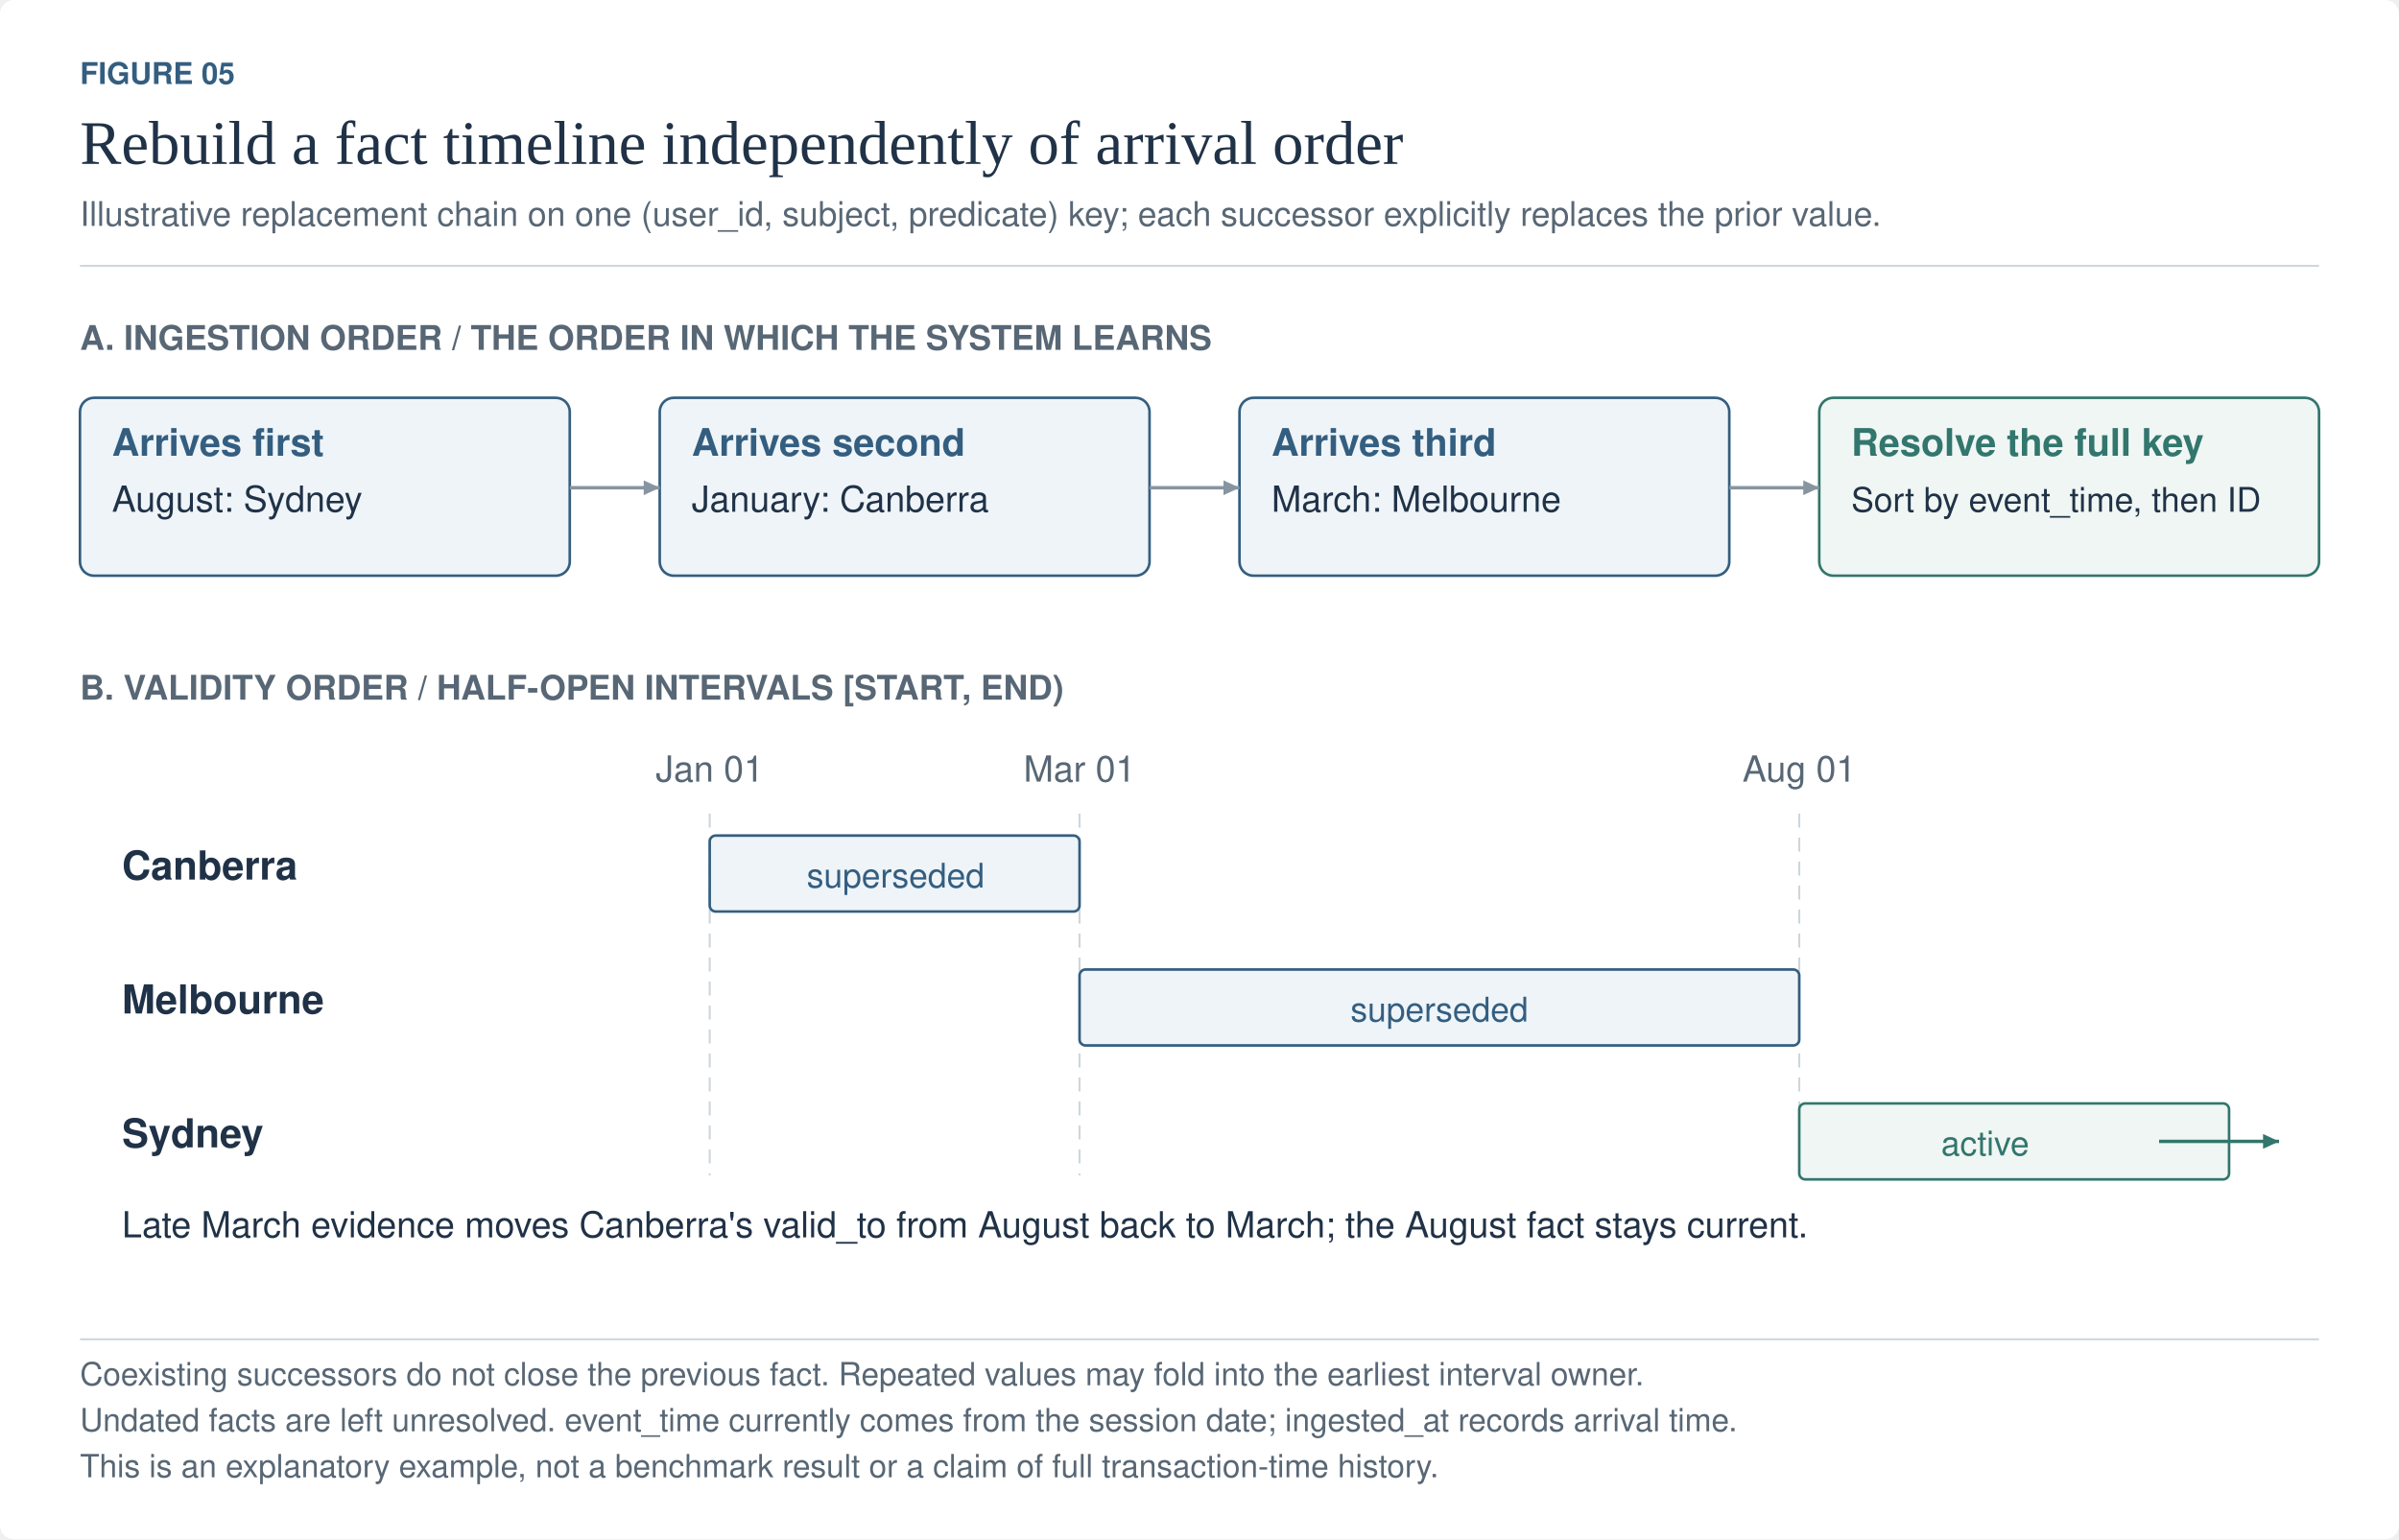
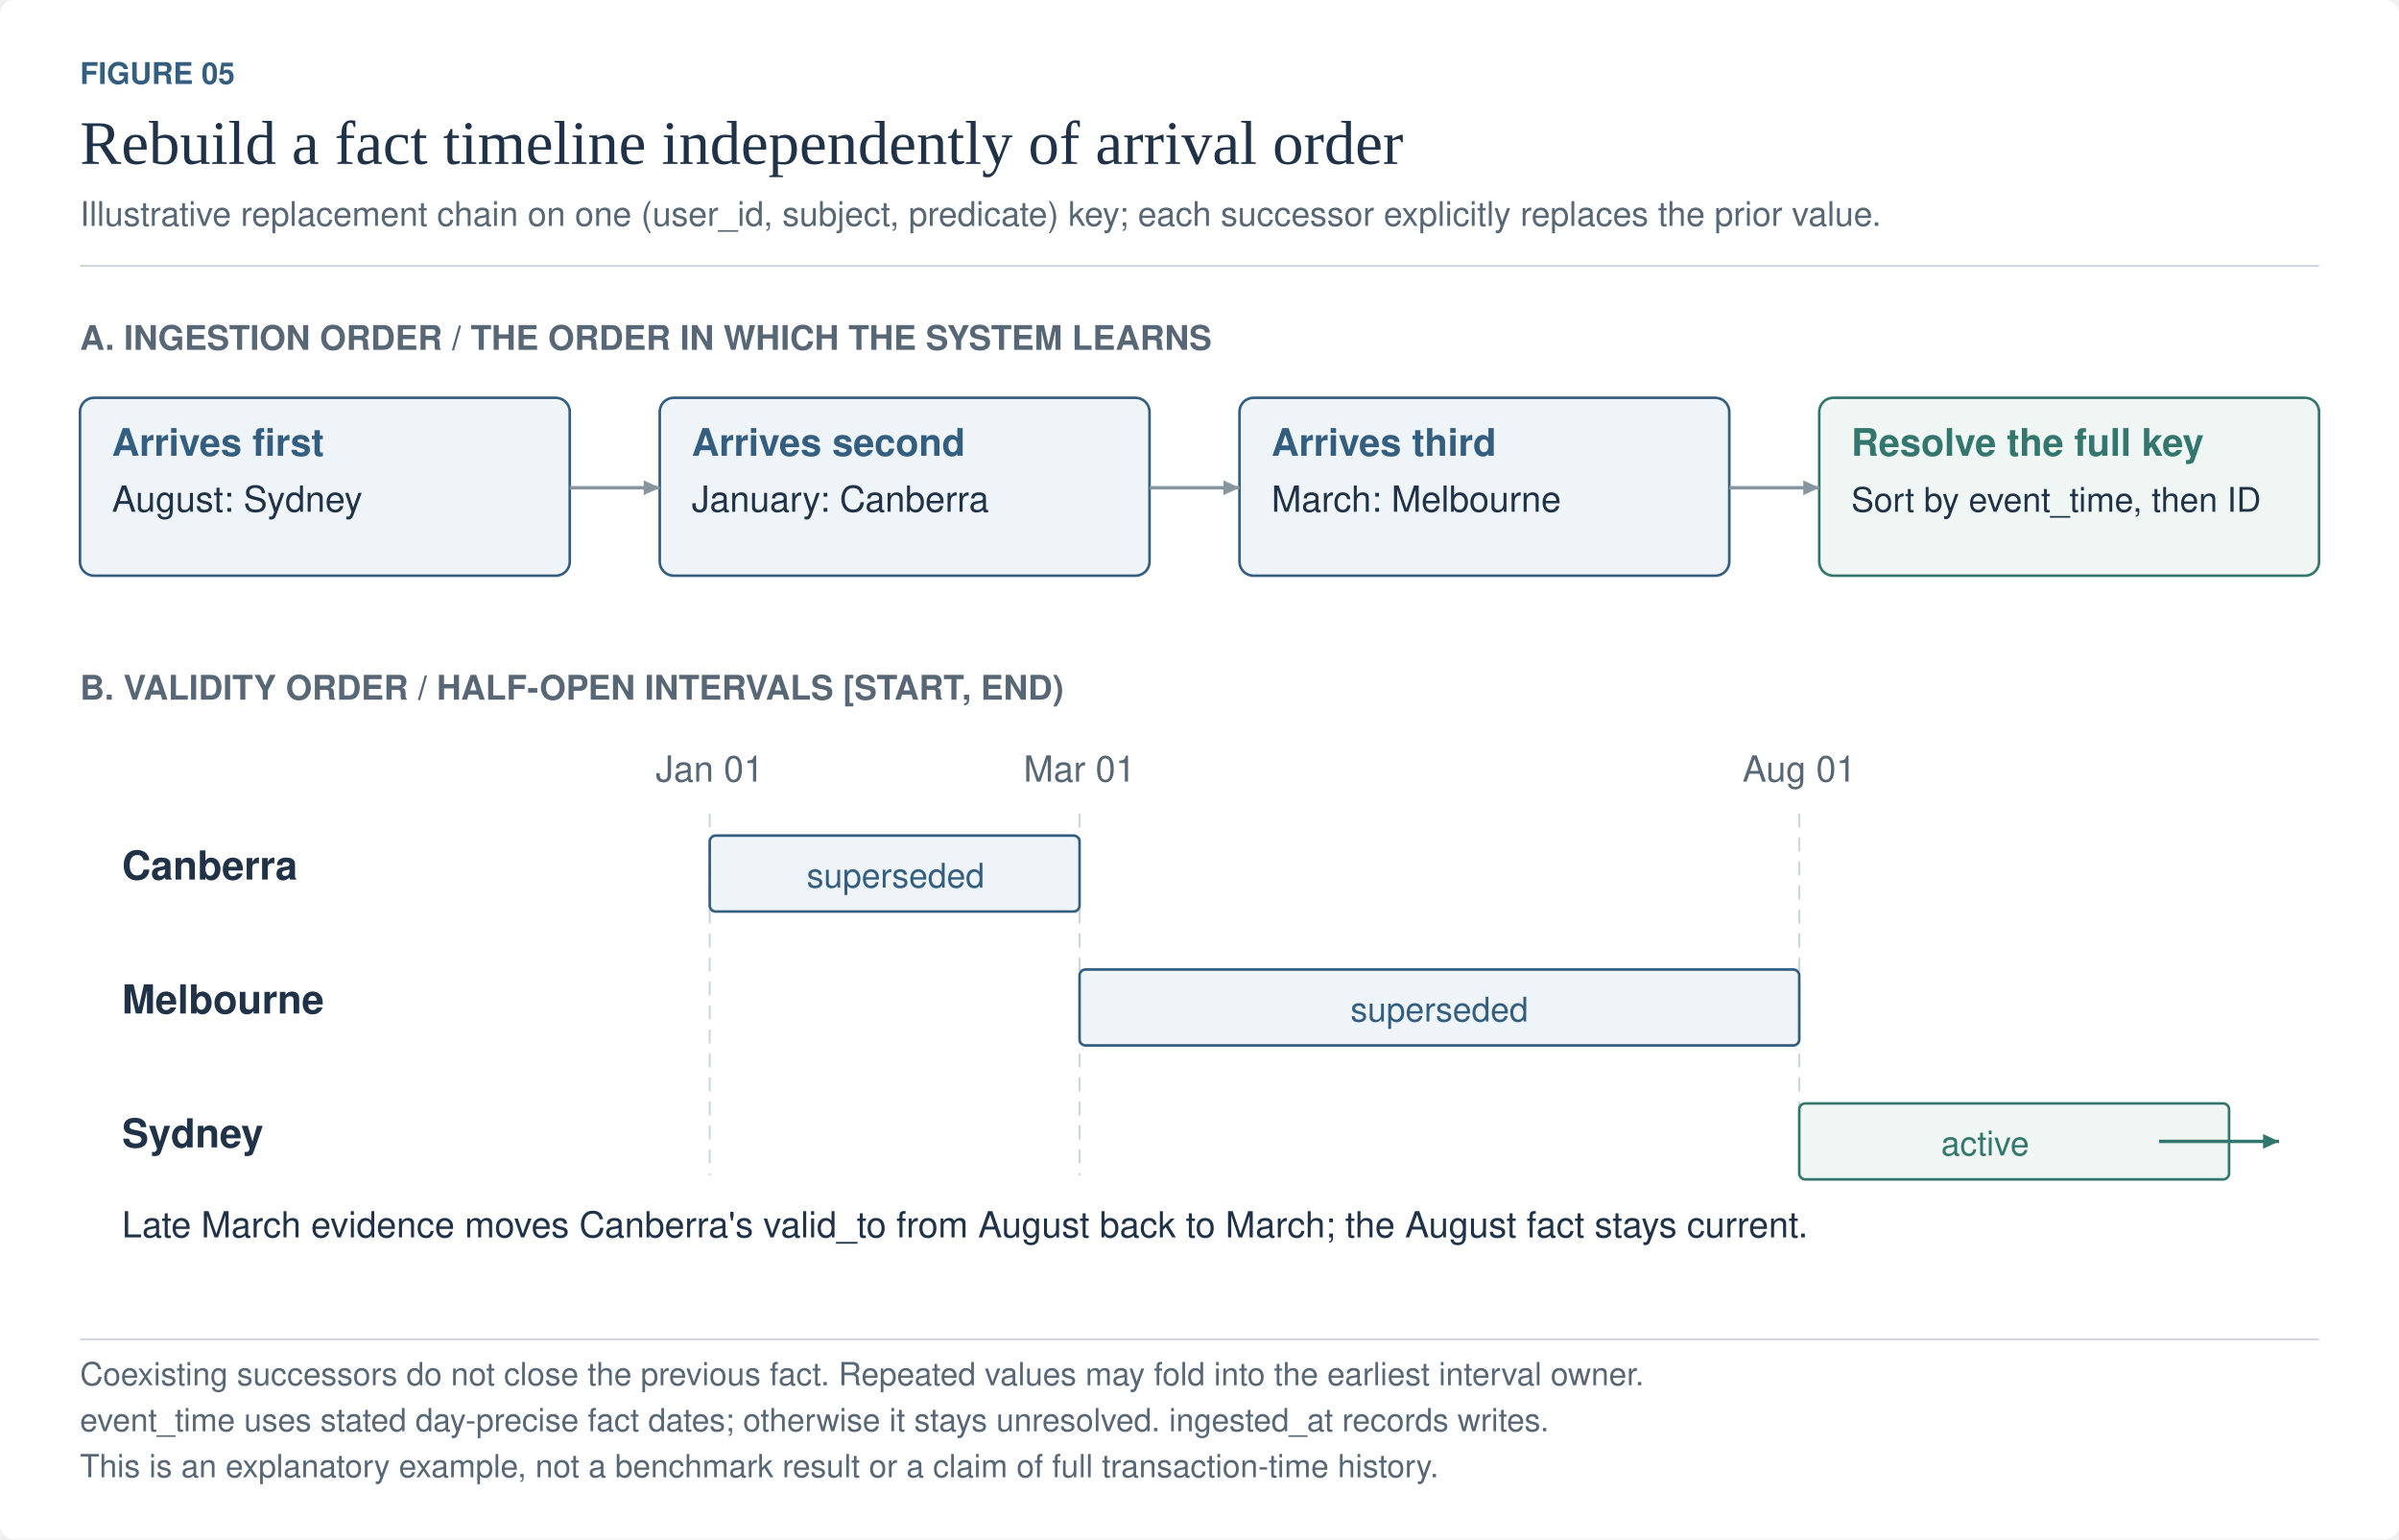
<svg xmlns="http://www.w3.org/2000/svg" width="1200" height="770" viewBox="0 0 1200 770" role="img" aria-labelledby="title desc">
  <rect x="0" y="0" width="1200" height="770" rx="7" fill="#FFFFFF" stroke="none" stroke-width="1.3" />
  <text x="40" y="42" font-family="Helvetica, Arial, sans-serif" font-size="15" font-weight="700" fill="#345E80" text-anchor="start">FIGURE 05</text>
  <text x="40" y="82" font-family="Georgia, Times New Roman, serif" font-size="31" font-weight="400" fill="#203247" text-anchor="start">Rebuild a fact timeline independently of arrival order</text>
  <text x="40" y="113" font-family="Helvetica, Arial, sans-serif" font-size="17" font-weight="400" fill="#586775" text-anchor="start">Illustrative replacement chain on one (user_id, subject, predicate) key; each successor explicitly replaces the prior value.</text>
  <polyline points="40,133 1160,133" fill="none" stroke="#CED6DC" stroke-width="1" stroke-linejoin="round" />
  <text x="40" y="175" font-family="Helvetica, Arial, sans-serif" font-size="17" font-weight="700" fill="#586775" text-anchor="start">A. INGESTION ORDER  /  THE ORDER IN WHICH THE SYSTEM LEARNS</text>
  <rect x="40" y="199" width="245" height="89" rx="7" fill="#EEF4F8" stroke="#345E80" stroke-width="1.3" />
  <text x="56" y="228" font-family="Helvetica, Arial, sans-serif" font-size="19" font-weight="700" fill="#345E80" text-anchor="start">Arrives first</text>
  <text x="56" y="256" font-family="Helvetica, Arial, sans-serif" font-size="18" font-weight="400" fill="#203247" text-anchor="start">August: Sydney</text>
  <rect x="330" y="199" width="245" height="89" rx="7" fill="#EEF4F8" stroke="#345E80" stroke-width="1.3" />
  <text x="346" y="228" font-family="Helvetica, Arial, sans-serif" font-size="19" font-weight="700" fill="#345E80" text-anchor="start">Arrives second</text>
  <text x="346" y="256" font-family="Helvetica, Arial, sans-serif" font-size="18" font-weight="400" fill="#203247" text-anchor="start">January: Canberra</text>
  <rect x="620" y="199" width="245" height="89" rx="7" fill="#EEF4F8" stroke="#345E80" stroke-width="1.3" />
  <text x="636" y="228" font-family="Helvetica, Arial, sans-serif" font-size="19" font-weight="700" fill="#345E80" text-anchor="start">Arrives third</text>
  <text x="636" y="256" font-family="Helvetica, Arial, sans-serif" font-size="18" font-weight="400" fill="#203247" text-anchor="start">March: Melbourne</text>
  <polyline points="285,244 330,244" fill="none" stroke="#8795A1" stroke-width="1.7" stroke-linejoin="round" />
  <polygon points="330,244 322.0,240.3 322.0,247.7" fill="#8795A1" />
  <polyline points="575,244 620,244" fill="none" stroke="#8795A1" stroke-width="1.7" stroke-linejoin="round" />
  <polygon points="620,244 612.0,240.3 612.0,247.7" fill="#8795A1" />
  <rect x="910" y="199" width="250" height="89" rx="7" fill="#EFF6F3" stroke="#32766D" stroke-width="1.3" />
  <text x="926" y="228" font-family="Helvetica, Arial, sans-serif" font-size="19" font-weight="700" fill="#32766D" text-anchor="start">Resolve the full key</text>
  <text x="926" y="256" font-family="Helvetica, Arial, sans-serif" font-size="17" font-weight="400" fill="#203247" text-anchor="start">Sort by event_time, then ID</text>
  <polyline points="865,244 910,244" fill="none" stroke="#8795A1" stroke-width="1.7" stroke-linejoin="round" />
  <polygon points="910,244 902.0,240.3 902.0,247.7" fill="#8795A1" />
  <text x="40" y="350" font-family="Helvetica, Arial, sans-serif" font-size="17" font-weight="700" fill="#586775" text-anchor="start">B. VALIDITY ORDER  /  HALF-OPEN INTERVALS [START, END)</text>
  <text x="355" y="391" font-family="Helvetica, Arial, sans-serif" font-size="18" font-weight="400" fill="#586775" text-anchor="middle">Jan 01</text>
  <polyline points="355,407 355,588" fill="none" stroke="#CED6DC" stroke-width="1" stroke-linejoin="round" stroke-dasharray="7 5" />
  <text x="540" y="391" font-family="Helvetica, Arial, sans-serif" font-size="18" font-weight="400" fill="#586775" text-anchor="middle">Mar 01</text>
  <polyline points="540,407 540,588" fill="none" stroke="#CED6DC" stroke-width="1" stroke-linejoin="round" stroke-dasharray="7 5" />
  <text x="900" y="391" font-family="Helvetica, Arial, sans-serif" font-size="18" font-weight="400" fill="#586775" text-anchor="middle">Aug 01</text>
  <polyline points="900,407 900,588" fill="none" stroke="#CED6DC" stroke-width="1" stroke-linejoin="round" stroke-dasharray="7 5" />
  <text x="61" y="440" font-family="Helvetica, Arial, sans-serif" font-size="20" font-weight="700" fill="#203247" text-anchor="start">Canberra</text>
  <rect x="355" y="418" width="185" height="38" rx="3" fill="#EEF4F8" stroke="#345E80" stroke-width="1.3" />
  <text x="448" y="444" font-family="Helvetica, Arial, sans-serif" font-size="17" font-weight="400" fill="#345E80" text-anchor="middle">superseded</text>
  <text x="61" y="507" font-family="Helvetica, Arial, sans-serif" font-size="20" font-weight="700" fill="#203247" text-anchor="start">Melbourne</text>
  <rect x="540" y="485" width="360" height="38" rx="3" fill="#EEF4F8" stroke="#345E80" stroke-width="1.3" />
  <text x="720" y="511" font-family="Helvetica, Arial, sans-serif" font-size="17" font-weight="400" fill="#345E80" text-anchor="middle">superseded</text>
  <text x="61" y="574" font-family="Helvetica, Arial, sans-serif" font-size="20" font-weight="700" fill="#203247" text-anchor="start">Sydney</text>
  <rect x="900" y="552" width="215" height="38" rx="3" fill="#EFF6F3" stroke="#32766D" stroke-width="1.3" />
  <text x="993" y="578" font-family="Helvetica, Arial, sans-serif" font-size="17" font-weight="400" fill="#32766D" text-anchor="middle">active</text>
  <polyline points="1080,571 1140,571" fill="none" stroke="#32766D" stroke-width="1.7" stroke-linejoin="round" />
  <polygon points="1140,571 1132.0,567.3 1132.0,574.7" fill="#32766D" />
  <text x="61" y="619" font-family="Helvetica, Arial, sans-serif" font-size="18" font-weight="400" fill="#203247" text-anchor="start">Late March evidence moves Canberra's valid_to from August back to March; the August fact stays current.</text>
  <polyline points="40,670 1160,670" fill="none" stroke="#CED6DC" stroke-width="1" stroke-linejoin="round" />
  <text x="40" y="693" font-family="Helvetica, Arial, sans-serif" font-size="16" font-weight="400" fill="#586775" text-anchor="start">Coexisting successors do not close the previous fact. Repeated values may fold into the earliest interval owner.</text>
-   <text x="40" y="716" font-family="Helvetica, Arial, sans-serif" font-size="16" font-weight="400" fill="#586775" text-anchor="start">Undated facts are left unresolved. event_time currently comes from the session date; ingested_at records arrival time.</text>
+   <text x="40" y="716" font-family="Helvetica, Arial, sans-serif" font-size="16" font-weight="400" fill="#586775" text-anchor="start">event_time uses stated day-precise fact dates; otherwise it stays unresolved. ingested_at records writes.</text>
  <text x="40" y="739" font-family="Helvetica, Arial, sans-serif" font-size="16" font-weight="400" fill="#586775" text-anchor="start">This is an explanatory example, not a benchmark result or a claim of full transaction-time history.</text>
</svg>
